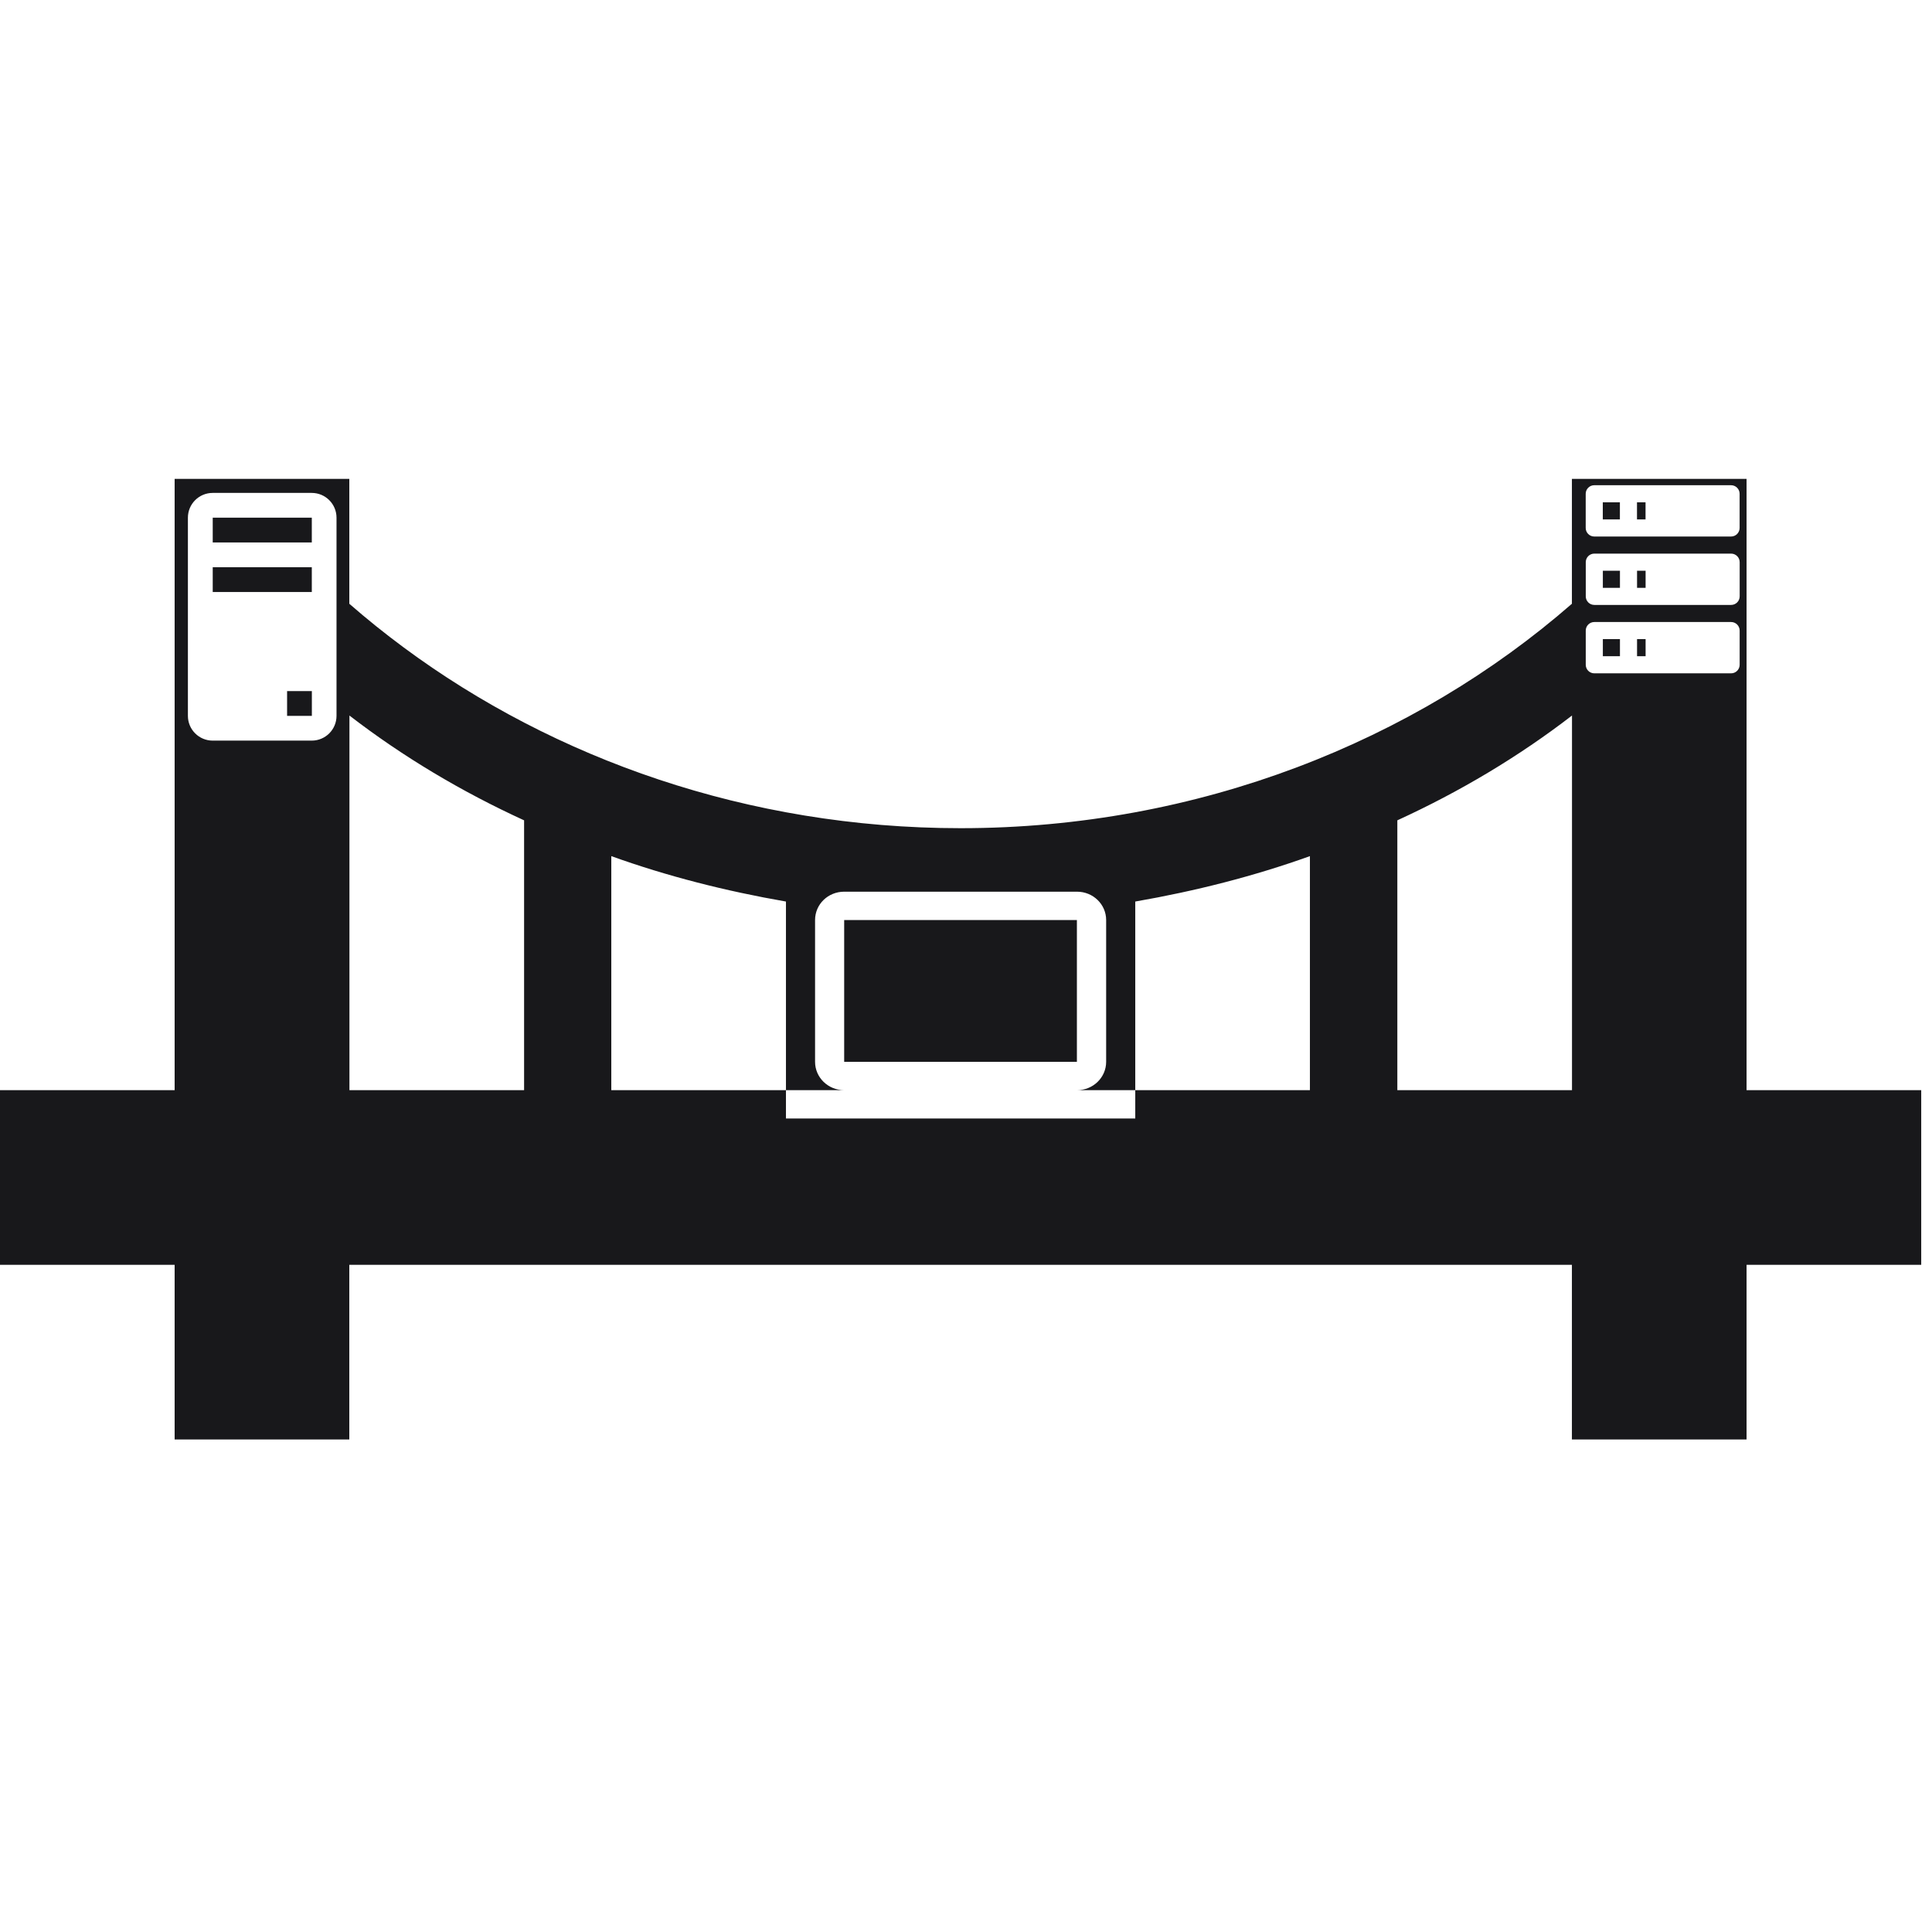
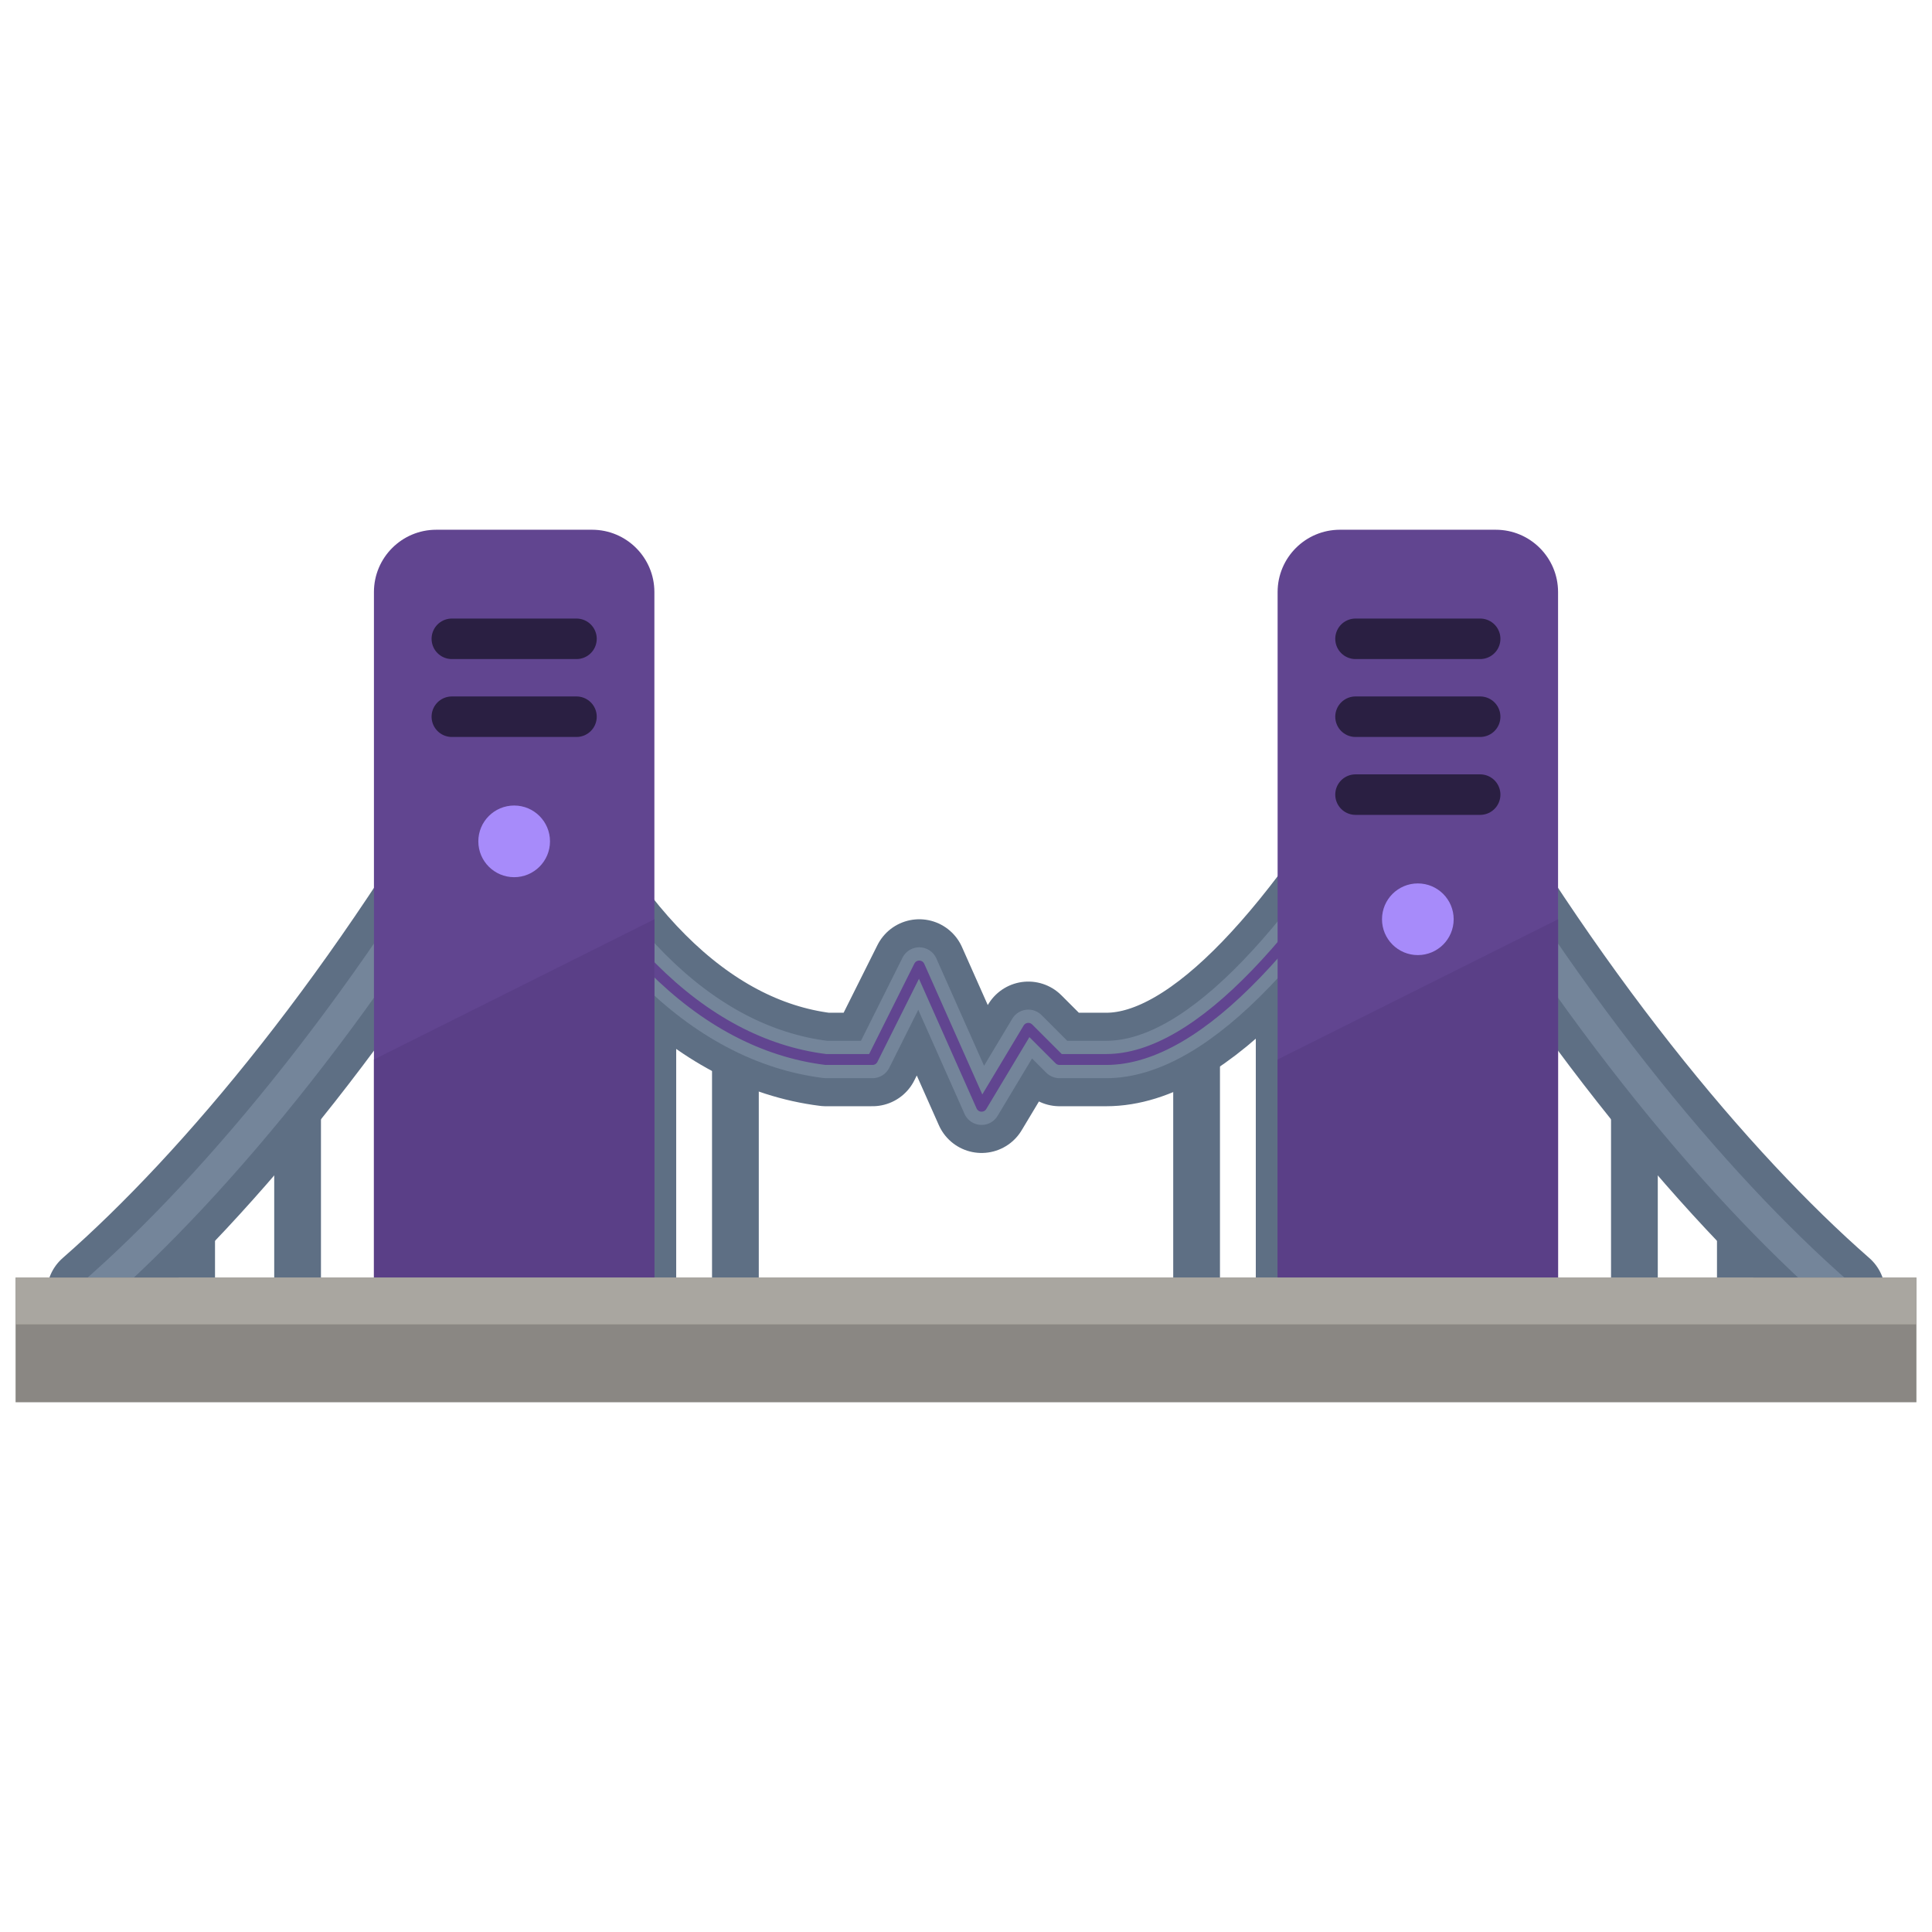
- <svg xmlns="http://www.w3.org/2000/svg" viewBox="0 -58 234 234">
-   <path fill="#18181b" d="m42.308 2.2e-4v15.125c16.9 14.741 39.385 24.731 64.42 26.789 2.034 2.462 4.258 5.154 6.68 8.086 0.917 1.11 1.863 2.254 2.837 3.434h14.187v17.171h-28.187v-17.171h14c-0.957-1.159-1.904-2.305-2.837-3.434h-11.163c-1.957 0-3.526 1.528-3.526 3.434v17.171c1.8e-4 1.896 1.578 3.434 3.525 3.434h-7.051v-22.846c-7.298-1.267-14.385-3.066-21.154-5.5v28.346h21.154v3.434h42.308v-3.434h21.154v-28.346c-6.769 2.43-13.856 4.231-21.154 5.5v22.846h-7.051c1.947-1.4e-4 3.525-1.537 3.525-3.434v-17.171c0-1.906-1.587-3.434-3.526-3.434h-17.042c-2.322-2.81-4.561-5.52-6.68-8.086 3.168 0.26 6.377 0.394 9.62 0.394 28.875 0 55-10.577 74.039-27.183v-15.125h21.154v74.039h21.154v21.154h-21.154v21.154h-21.154v-21.154h-148.08v21.154h-21.154v-21.154h-21.154v-21.154h21.154v-74.039zm149.75 1.804v4.143c2.4e-4 0.572 0.464 1.035 1.036 1.035h16.569c0.572 4.6e-5 1.035-0.463 1.036-1.035v-4.143c-2.6e-4 -0.572-0.464-1.035-1.036-1.035h-16.569c-0.572-7.1e-5 -1.035 0.463-1.036 1.035zm-169.3 2.897v24.001c0 1.657 1.343 3 3 3h12c1.657 0 3-1.343 3-3v-24.001c0-1.657-1.343-3-3-3h-12c-1.657 0-3 1.343-3 3zm173.44-1.862v2.071h-2.071v-2.071zm3.107 0v2.071h-1.036v-2.071zm-161.54 1.862v3h-12v-3zm154.3 5.388v4.142c-7e-5 0.572 0.464 1.036 1.036 1.036h16.569c0.572 7.1e-5 1.036-0.464 1.036-1.036v-4.142c5e-5 -0.572-0.464-1.036-1.036-1.036h-16.569c-0.572-4.6e-5 -1.036 0.464-1.036 1.036zm-154.3 0.613v3h-12v-3zm158.44 0.423v2.071h-2.071v-2.071zm3.107 0v2.071h-1.036v-2.071zm-7.249 7.249v4.142c-7e-5 0.572 0.464 1.036 1.036 1.036h16.569c0.572 7.2e-5 1.036-0.464 1.036-1.036v-4.142c5e-5 -0.572-0.464-1.036-1.036-1.036h-16.569c-0.572-6.9e-5 -1.036 0.464-1.036 1.036zm4.142 1.035v2.071h-2.071v-2.071zm3.107 0v2.071h-1.036v-2.071zm-161.54 6.293v3h-3v-3zm4.551 48.337h21.154v-32.683c-7.615-3.49-14.702-7.721-21.154-12.692zm126.92-32.683v32.683h21.154v-45.375c-6.452 4.971-13.538 9.202-21.154 12.692z" />
+ <svg xmlns="http://www.w3.org/2000/svg" viewBox="2 2 124 124">
+   <path d="M43.9 64V84M49.2 68V84M78.8 68V84M84.1 64V84M21.1 70.9V84M14.3 78.8V84M106.9 70.9V84M113.7 78.8V84" stroke="#5E6F84" stroke-width="3" />
+   <path d="M35 50C26 66 16 78 8 85M93 50C102 66 112 78 120 85" fill="none" stroke="#5E6F84" stroke-width="6" stroke-linecap="round" />
+   <path d="M35 50C26 66 16 78 8 85M93 50C102 66 112 78 120 85" fill="none" stroke="#74859A" stroke-width="2" stroke-linecap="round" />
+   <path d="M35 50C40 62 47 69 55 70h3l3-6 4 9 3-5 2 2h3c6 0 13-8 20-20" fill="none" stroke="#5E6F84" stroke-width="6" stroke-linecap="round" stroke-linejoin="round" />
+   <path d="M35 50C40 62 47 69 55 70h3l3-6 4 9 3-5 2 2h3c6 0 13-8 20-20" fill="none" stroke="#74859A" stroke-width="2.4" stroke-linecap="round" stroke-linejoin="round" />
+   <path d="M35 50C40 62 47 69 55 70h3l3-6 4 9 3-5 2 2h3c6 0 13-8 20-20" fill="none" stroke="#614590" stroke-width="0.7" stroke-linecap="round" stroke-linejoin="round" />
+   <path fill="#614590" d="M30 36h10a4 4 0 0 1 4 4v44H26V40a4 4 0 0 1 4-4Z" />
+   <path fill="#5A3F87" d="M26 70 44 61v23H26Z" />
+   <path d="M31 43h8M31 48h8" stroke="#2A1F42" stroke-width="2.6" stroke-linecap="round" />
+   <circle cx="35" cy="56" r="2.3" fill="#A78BFA" />
+   <path fill="#614590" d="M88 36h10a4 4 0 0 1 4 4v44H84V40a4 4 0 0 1 4-4Z" />
+   <path fill="#5A3F87" d="M84 70 102 61v23H84Z" />
+   <path d="M89 43h8M89 48h8M89 53h8" stroke="#2A1F42" stroke-width="2.6" stroke-linecap="round" />
+   <circle cx="93" cy="61" r="2.3" fill="#A78BFA" />
+   <path fill="#8A8783" d="M3 84h122v8H3z" />
+   <path fill="#A9A6A0" d="M3 84h122v3H3z" />
</svg>
